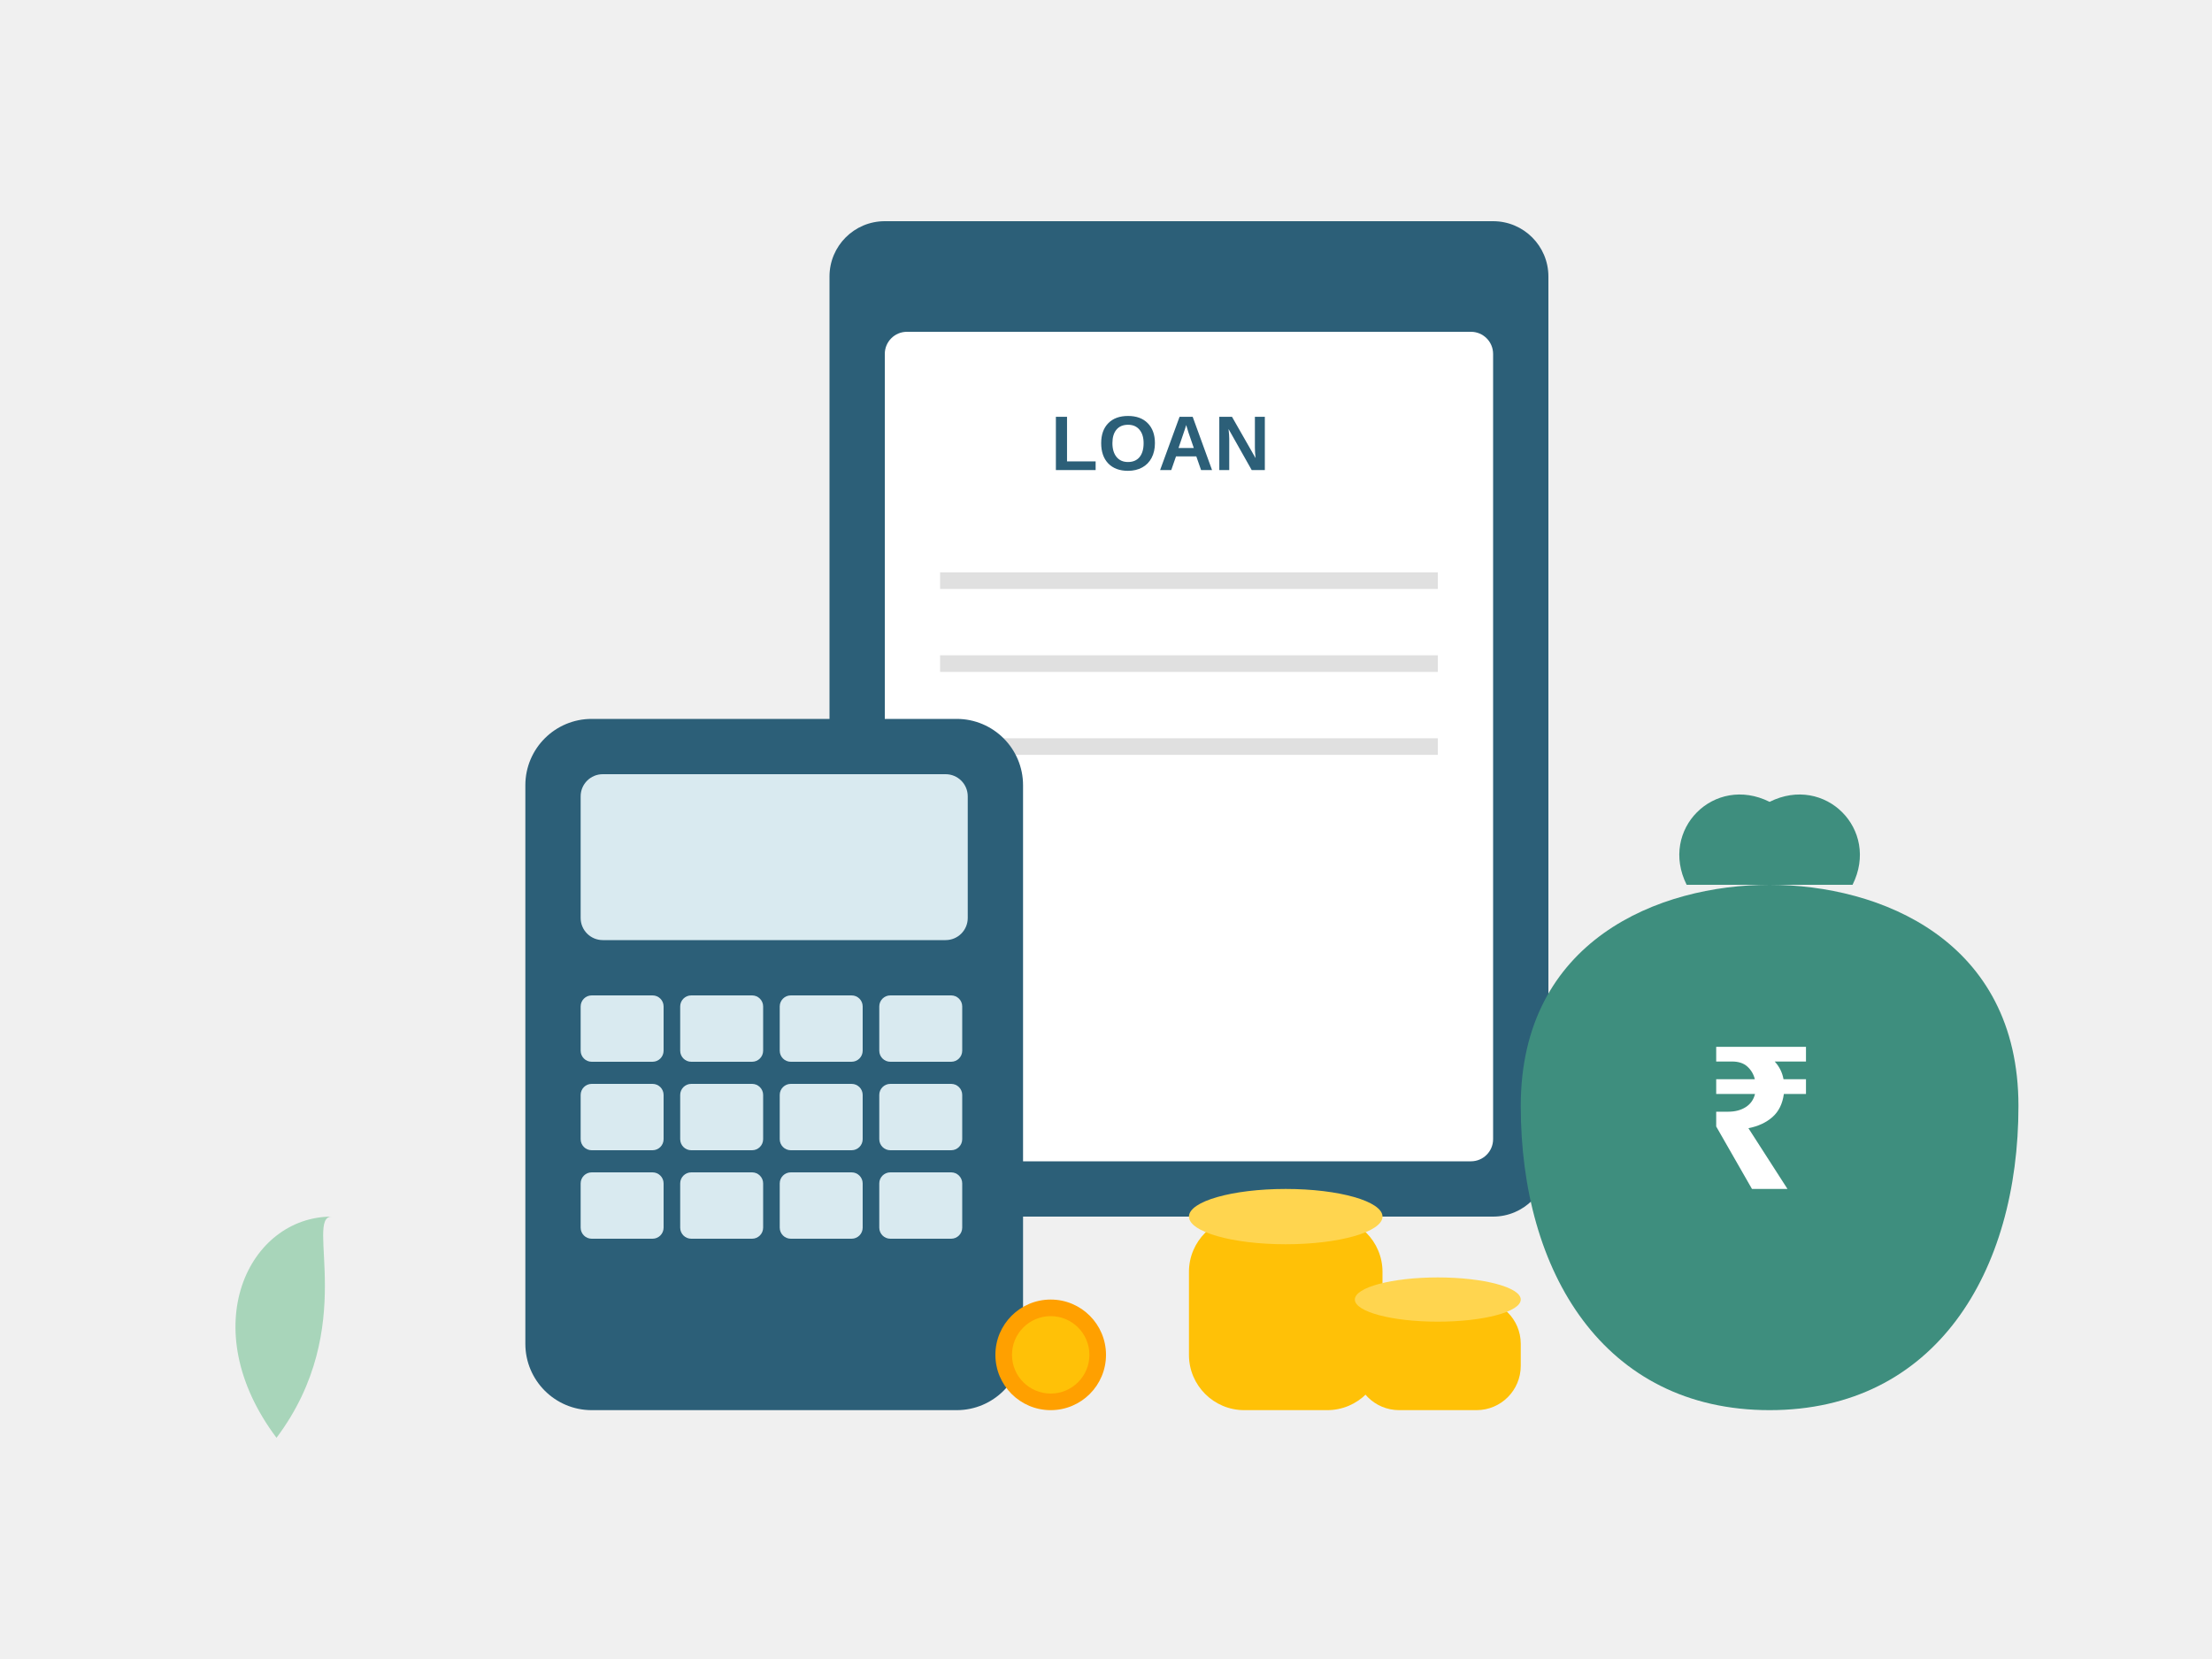
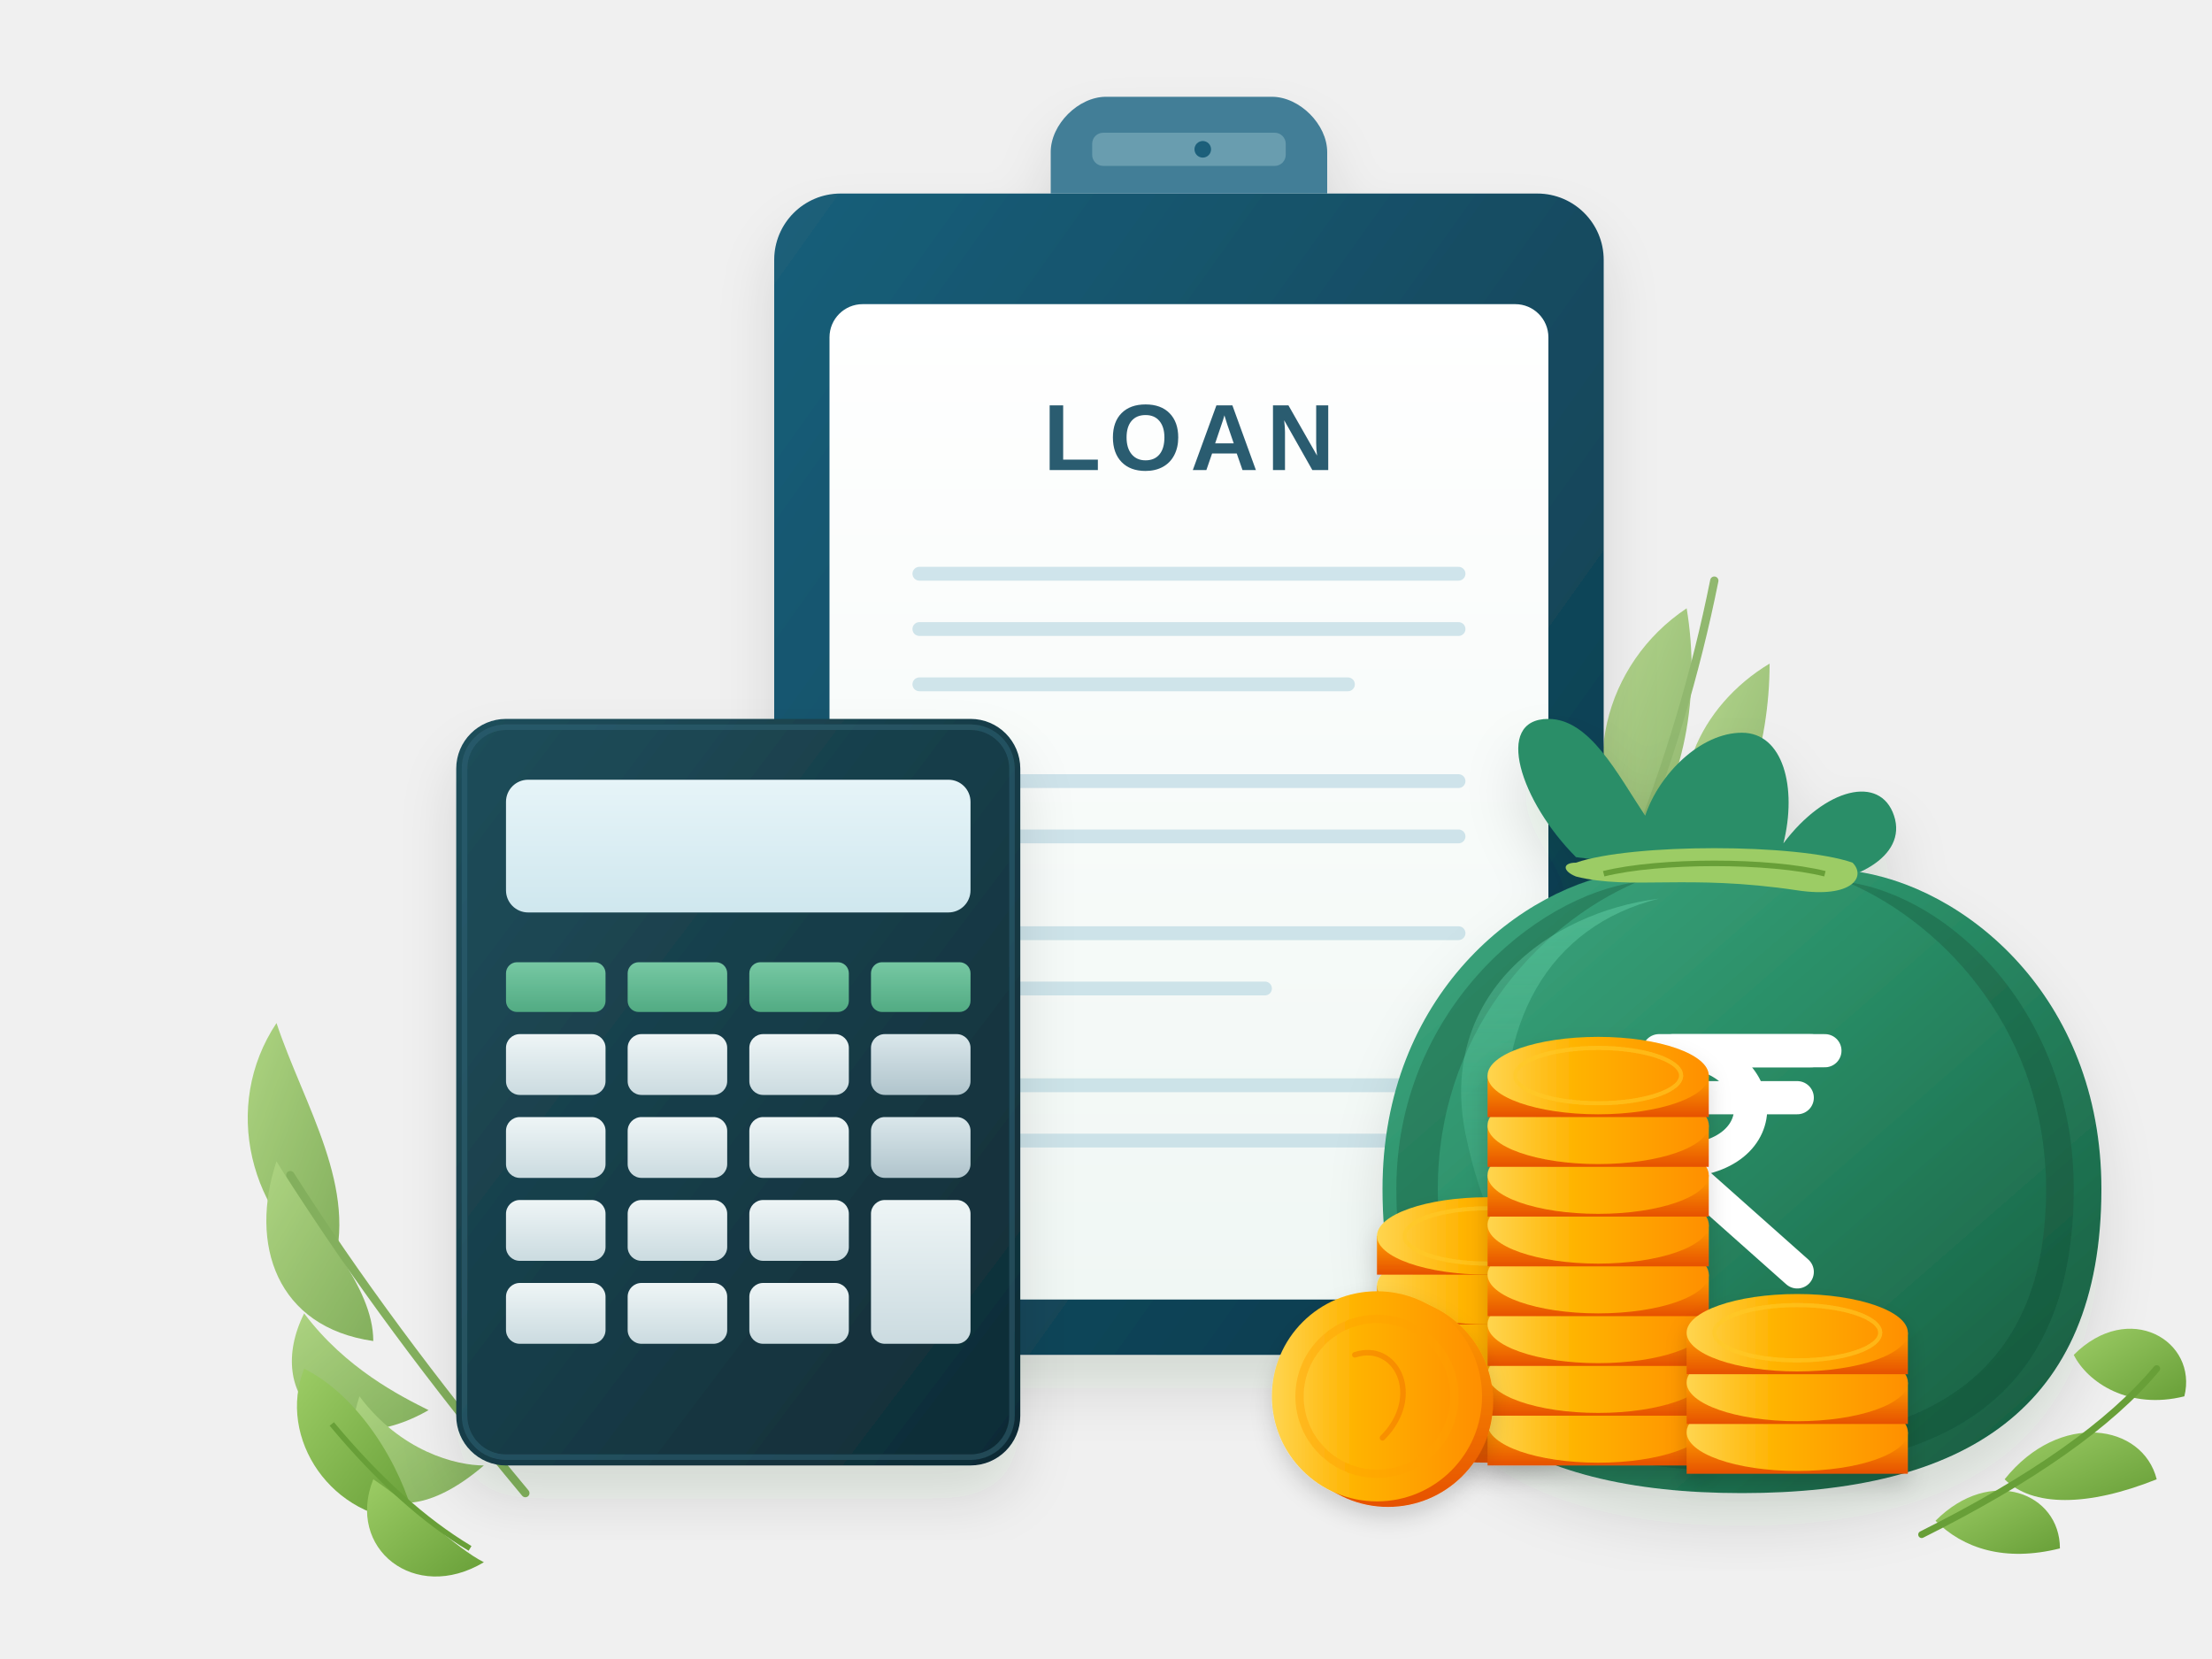
- <svg width="400" height="300" viewBox="0 0 400 300" fill="none">
-   <path d="M60 220C45 220 35 240 50 260C65 240 55 220 60 220Z" fill="#A8D5BA" />
-   <path d="M340 180C325 180 315 200 330 220C345 200 335 180 340 180Z" fill="#A8D5BA" />
-   <rect x="150" y="40" width="130" height="180" rx="10" fill="#2C5F78" />
-   <rect x="160" y="60" width="110" height="150" rx="4" fill="white" />
-   <circle cx="215" cy="50" r="8" fill="#2C5F78" />
-   <text x="190" y="85" fill="#2C5F78" font-family="Arial" font-weight="bold" font-size="14">LOAN</text>
-   <line x1="170" y1="105" x2="260" y2="105" stroke="#E0E0E0" stroke-width="3" />
-   <line x1="170" y1="120" x2="260" y2="120" stroke="#E0E0E0" stroke-width="3" />
-   <line x1="170" y1="135" x2="260" y2="135" stroke="#E0E0E0" stroke-width="3" />
-   <rect x="95" y="130" width="90" height="125" rx="12" fill="#2C5F78" />
-   <rect x="105" y="140" width="70" height="30" rx="4" fill="#D9EAF0" />
-   <rect x="105" y="180" width="15" height="12" rx="2" fill="#D9EAF0" />
-   <rect x="123" y="180" width="15" height="12" rx="2" fill="#D9EAF0" />
-   <rect x="141" y="180" width="15" height="12" rx="2" fill="#D9EAF0" />
-   <rect x="159" y="180" width="15" height="12" rx="2" fill="#D9EAF0" />
-   <rect x="105" y="196" width="15" height="12" rx="2" fill="#D9EAF0" />
-   <rect x="123" y="196" width="15" height="12" rx="2" fill="#D9EAF0" />
-   <rect x="141" y="196" width="15" height="12" rx="2" fill="#D9EAF0" />
-   <rect x="159" y="196" width="15" height="12" rx="2" fill="#D9EAF0" />
-   <rect x="105" y="212" width="15" height="12" rx="2" fill="#D9EAF0" />
-   <rect x="123" y="212" width="15" height="12" rx="2" fill="#D9EAF0" />
-   <rect x="141" y="212" width="15" height="12" rx="2" fill="#D9EAF0" />
-   <rect x="159" y="212" width="15" height="12" rx="2" fill="#D9EAF0" />
-   <path d="M320 255C350 255 365 230 365 200C365 170 340 160 320 160C300 160 275 170 275 200C275 230 290 255 320 255Z" fill="#3E8E7E" />
-   <path d="M305 160C300 150 310 140 320 145C330 140 340 150 335 160L305 160Z" fill="#3E8E7E" />
-   <text x="308" y="215" fill="white" font-family="Arial" font-weight="bold" font-size="36">₹</text>
-   <rect x="215" y="220" width="35" height="35" rx="10" fill="#FFC107" />
-   <ellipse cx="232.5" cy="220" rx="17.5" ry="5" fill="#FFD54F" />
-   <rect x="245" y="235" width="30" height="20" rx="8" fill="#FFC107" />
-   <ellipse cx="260" cy="235" rx="15" ry="4" fill="#FFD54F" />
-   <circle cx="190" cy="245" r="10" fill="#FFA000" />
-   <circle cx="190" cy="245" r="7" fill="#FFC107" />
+ <svg xmlns="http://www.w3.org/2000/svg" viewBox="0 0 800 600" width="100%" height="100%">
+   <defs>
+     <linearGradient id="bgGrad" x1="0%" y1="0%" x2="0%" y2="100%">
+       <stop offset="0%" stop-color="transparent" />
+       <stop offset="100%" stop-color="transparent" />
+     </linearGradient>
+     <linearGradient id="boardGrad" x1="0%" y1="0%" x2="100%" y2="100%">
+       <stop offset="0%" stop-color="#1a5f7a" />
+       <stop offset="100%" stop-color="#0d3848" />
+     </linearGradient>
+     <linearGradient id="docGrad" x1="0%" y1="0%" x2="0%" y2="100%">
+       <stop offset="0%" stop-color="#ffffff" />
+       <stop offset="100%" stop-color="#f0f7f4" />
+     </linearGradient>
+     <linearGradient id="calcBody" x1="0%" y1="0%" x2="100%" y2="100%">
+       <stop offset="0%" stop-color="#1f4e5b" />
+       <stop offset="100%" stop-color="#0f2b35" />
+     </linearGradient>
+     <linearGradient id="calcScreen" x1="0%" y1="0%" x2="0%" y2="100%">
+       <stop offset="0%" stop-color="#e6f4f8" />
+       <stop offset="100%" stop-color="#cfe7ee" />
+     </linearGradient>
+     <linearGradient id="btnFunc" x1="0%" y1="0%" x2="0%" y2="100%">
+       <stop offset="0%" stop-color="#76c8a3" />
+       <stop offset="100%" stop-color="#52ab83" />
+     </linearGradient>
+     <linearGradient id="btnNum" x1="0%" y1="0%" x2="0%" y2="100%">
+       <stop offset="0%" stop-color="#eef5f6" />
+       <stop offset="100%" stop-color="#cbdbe0" />
+     </linearGradient>
+     <linearGradient id="btnEq" x1="0%" y1="0%" x2="0%" y2="100%">
+       <stop offset="0%" stop-color="#dae7eb" />
+       <stop offset="100%" stop-color="#b0c4cc" />
+     </linearGradient>
+     <linearGradient id="bagGrad" x1="0%" y1="0%" x2="100%" y2="100%">
+       <stop offset="0%" stop-color="#3fa881" />
+       <stop offset="40%" stop-color="#2a8e67" />
+       <stop offset="100%" stop-color="#15573c" />
+     </linearGradient>
+     <linearGradient id="bagHighlight" x1="0%" y1="0%" x2="0%" y2="100%">
+       <stop offset="0%" stop-color="#6edcb3" stop-opacity="0.4" />
+       <stop offset="100%" stop-color="#6edcb3" stop-opacity="0" />
+     </linearGradient>
+     <linearGradient id="coinGold" x1="0%" y1="0%" x2="100%" y2="0%">
+       <stop offset="0%" stop-color="#ffd54f" />
+       <stop offset="40%" stop-color="#ffb300" />
+       <stop offset="100%" stop-color="#ff8f00" />
+     </linearGradient>
+     <linearGradient id="coinSide" x1="0%" y1="0%" x2="0%" y2="100%">
+       <stop offset="0%" stop-color="#ffa000" />
+       <stop offset="100%" stop-color="#e65100" />
+     </linearGradient>
+     <linearGradient id="leafGrad" x1="0%" y1="0%" x2="100%" y2="100%">
+       <stop offset="0%" stop-color="#9ccc65" />
+       <stop offset="100%" stop-color="#689f38" />
+     </linearGradient>
+     <filter id="shadow" x="-10%" y="-10%" width="120%" height="120%">
+       <feDropShadow dx="0" dy="12" stdDeviation="10" flood-color="#0b3023" flood-opacity="0.12" />
+     </filter>
+     <filter id="coinShadow" x="-20%" y="-20%" width="140%" height="140%">
+       <feDropShadow dx="0" dy="4" stdDeviation="4" flood-color="#000000" flood-opacity="0.15" />
+     </filter>
+   </defs>
+   <rect width="100%" height="100%" fill="url(#bgGrad)" />
+   <g transform="translate(0, 20)">
+     <g class="leaves-left" fill="url(#leafGrad)" opacity="0.8">
+       <path d="M 120,440 C 90,420 80,380 100,350 C 110,380 130,410 120,440 Z" />
+       <path d="M 135,465 C 100,460 90,430 100,400 C 115,425 135,445 135,465 Z" />
+       <path d="M 155,490 C 120,510 95,485 110,455 C 125,475 145,485 155,490 Z" />
+       <path d="M 175,510 C 140,540 120,515 130,485 C 145,505 165,510 175,510 Z" />
+       <path d="M 105,405 Q 140,460 190,520" fill="none" stroke="#689f38" stroke-width="3" stroke-linecap="round" />
+     </g>
+     <g class="leaves-right-back" fill="url(#leafGrad)" opacity="0.7">
+       <path d="M 590,290 C 570,260 580,220 610,200 C 615,230 610,265 590,290 Z" />
+       <path d="M 615,295 C 600,265 615,235 640,220 C 640,250 630,280 615,295 Z" />
+       <path d="M 585,320 C 560,300 555,270 575,250 C 585,270 590,300 585,320 Z" />
+       <path d="M 590,290 Q 610,240 620,190" fill="none" stroke="#689f38" stroke-width="3" stroke-linecap="round" />
+     </g>
+     <g id="clipboard" filter="url(#shadow)">
+       <rect x="280" y="50" width="300" height="420" rx="24" fill="url(#boardGrad)" />
+       <path d="M 380,50 L 380,35 C 380,25 390,15 400,15 L 460,15 C 470,15 480,25 480,35 L 480,50 Z" fill="#437e97" />
+       <rect x="395" y="28" width="70" height="12" rx="4" fill="#699daf" />
+       <circle cx="435" cy="34" r="3" fill="#1a5f7a" />
+       <rect x="300" y="90" width="260" height="360" rx="12" fill="url(#docGrad)" />
+       <text x="430" y="150" font-family="'Helvetica Neue', Arial, sans-serif" font-size="34" font-weight="bold" fill="#2c5c70" text-anchor="middle" letter-spacing="3">LOAN</text>
+       <g fill="#b2d4df" opacity="0.6">
+         <rect x="330" y="185" width="200" height="5" rx="2.5" />
+         <rect x="330" y="205" width="200" height="5" rx="2.5" />
+         <rect x="330" y="225" width="160" height="5" rx="2.5" />
+         <rect x="330" y="260" width="200" height="5" rx="2.5" />
+         <rect x="330" y="280" width="200" height="5" rx="2.5" />
+         <rect x="330" y="315" width="200" height="5" rx="2.5" />
+         <rect x="330" y="335" width="130" height="5" rx="2.5" />
+         <rect x="330" y="370" width="200" height="5" rx="2.5" />
+         <rect x="330" y="390" width="180" height="5" rx="2.5" />
+       </g>
+     </g>
+     <g id="calculator" filter="url(#shadow)">
+       <rect x="165" y="240" width="204" height="270" rx="18" fill="url(#calcBody)" />
+       <rect x="168" y="243" width="198" height="264" rx="15" fill="none" stroke="#316677" stroke-width="2" opacity="0.5" />
+       <rect x="183" y="262" width="168" height="48" rx="8" fill="url(#calcScreen)" />
+       <g transform="translate(183, 328)">
+         <rect x="0" y="0" width="36" height="18" rx="4" fill="url(#btnFunc)" />
+         <rect x="44" y="0" width="36" height="18" rx="4" fill="url(#btnFunc)" />
+         <rect x="88" y="0" width="36" height="18" rx="4" fill="url(#btnFunc)" />
+         <rect x="132" y="0" width="36" height="18" rx="4" fill="url(#btnFunc)" />
+         <rect x="0" y="26" width="36" height="22" rx="5" fill="url(#btnNum)" />
+         <rect x="44" y="26" width="36" height="22" rx="5" fill="url(#btnNum)" />
+         <rect x="88" y="26" width="36" height="22" rx="5" fill="url(#btnNum)" />
+         <rect x="132" y="26" width="36" height="22" rx="5" fill="url(#btnEq)" />
+         <rect x="0" y="56" width="36" height="22" rx="5" fill="url(#btnNum)" />
+         <rect x="44" y="56" width="36" height="22" rx="5" fill="url(#btnNum)" />
+         <rect x="88" y="56" width="36" height="22" rx="5" fill="url(#btnNum)" />
+         <rect x="132" y="56" width="36" height="22" rx="5" fill="url(#btnEq)" />
+         <rect x="0" y="86" width="36" height="22" rx="5" fill="url(#btnNum)" />
+         <rect x="44" y="86" width="36" height="22" rx="5" fill="url(#btnNum)" />
+         <rect x="88" y="86" width="36" height="22" rx="5" fill="url(#btnNum)" />
+         <rect x="132" y="86" width="36" height="52" rx="5" fill="url(#btnNum)" />
+         <rect x="0" y="116" width="36" height="22" rx="5" fill="url(#btnNum)" />
+         <rect x="44" y="116" width="36" height="22" rx="5" fill="url(#btnNum)" />
+         <rect x="88" y="116" width="36" height="22" rx="5" fill="url(#btnNum)" />
+       </g>
+     </g>
+     <g id="money-bag" filter="url(#shadow)">
+       <path d="M 570,290 C 550,270 540,240 560,240 C 575,240 585,260 595,275 C 600,260 615,245 630,245 C 645,245 650,265 645,285 C 660,265 680,260 685,275 C 690,290 670,300 650,300 Z" fill="#2a8e67" />
+       <path d="M 590,295 C 550,300 500,340 500,410 C 500,490 550,520 630,520 C 710,520 760,490 760,410 C 760,340 710,300 670,295 Z" fill="url(#bagGrad)" />
+       <path d="M 505,410 C 505,480 550,512 630,512 C 710,512 750,480 750,410 C 750,346 705,304 668,299 C 705,315 740,355 740,410 C 740,475 700,502 630,502 C 560,502 520,475 520,410 C 520,355 555,315 592,299 C 555,304 505,346 505,410 Z" fill="#114630" opacity="0.3" />
+       <path d="M 530,390 C 520,340 560,310 600,305 C 560,315 540,350 545,400 C 550,440 570,470 610,485 C 570,475 540,440 530,390 Z" fill="url(#bagHighlight)" />
+       <path d="M 570,292 C 590,285 650,285 670,292 C 675,297 670,305 650,302 C 610,296 590,302 570,297 C 565,295 565,292 570,292 Z" fill="#9ccc65" />
+       <path d="M 580,296 C 600,291 640,291 660,296" fill="none" stroke="#689f38" stroke-width="2" />
+       <g transform="translate(605, 345)" stroke="#ffffff" stroke-width="2" stroke-linecap="round" stroke-linejoin="round">
+         <path d="M 0,15 L 50,15 M 0,32 L 45,32 M 0,15 C 35,15 40,55 0,55 L 45,95" fill="none" stroke="#ffffff" stroke-width="12" />
+         <path d="M -5,15 L 55,15" fill="none" stroke="#ffffff" stroke-width="12" />
+       </g>
+     </g>
+     <g id="coin-stack-mid" filter="url(#coinShadow)">
+       <path d="M 538,495 m -40,0 a 40,14 0 1,0 80,0 a 40,14 0 1,0 -80,0" fill="url(#coinSide)" />
+       <rect x="498" y="481" width="80" height="14" fill="url(#coinSide)" />
+       <ellipse cx="538" cy="481" rx="40" ry="14" fill="url(#coinGold)" />
+       <rect x="498" y="463" width="80" height="14" fill="url(#coinSide)" />
+       <ellipse cx="538" cy="463" rx="40" ry="14" fill="url(#coinGold)" />
+       <rect x="498" y="445" width="80" height="14" fill="url(#coinSide)" />
+       <ellipse cx="538" cy="445" rx="40" ry="14" fill="url(#coinGold)" />
+       <rect x="498" y="427" width="80" height="14" fill="url(#coinSide)" />
+       <ellipse cx="538" cy="427" rx="40" ry="14" fill="url(#coinGold)" />
+       <ellipse cx="538" cy="427" rx="30" ry="10" fill="none" stroke="#ffca28" stroke-width="1.5" opacity="0.6" />
+     </g>
+     <g id="coin-stack-tall" filter="url(#coinShadow)">
+       <rect x="538" y="495" width="80" height="15" fill="url(#coinSide)" />
+       <ellipse cx="578" cy="495" rx="40" ry="14" fill="url(#coinGold)" />
+       <rect x="538" y="477" width="80" height="15" fill="url(#coinSide)" />
+       <ellipse cx="578" cy="477" rx="40" ry="14" fill="url(#coinGold)" />
+       <rect x="538" y="459" width="80" height="15" fill="url(#coinSide)" />
+       <ellipse cx="578" cy="459" rx="40" ry="14" fill="url(#coinGold)" />
+       <rect x="538" y="441" width="80" height="15" fill="url(#coinSide)" />
+       <ellipse cx="578" cy="441" rx="40" ry="14" fill="url(#coinGold)" />
+       <rect x="538" y="423" width="80" height="15" fill="url(#coinSide)" />
+       <ellipse cx="578" cy="423" rx="40" ry="14" fill="url(#coinGold)" />
+       <rect x="538" y="405" width="80" height="15" fill="url(#coinSide)" />
+       <ellipse cx="578" cy="405" rx="40" ry="14" fill="url(#coinGold)" />
+       <rect x="538" y="387" width="80" height="15" fill="url(#coinSide)" />
+       <ellipse cx="578" cy="387" rx="40" ry="14" fill="url(#coinGold)" />
+       <rect x="538" y="369" width="80" height="15" fill="url(#coinSide)" />
+       <ellipse cx="578" cy="369" rx="40" ry="14" fill="url(#coinGold)" />
+       <ellipse cx="578" cy="369" rx="30" ry="10" fill="none" stroke="#ffca28" stroke-width="1.5" opacity="0.6" />
+     </g>
+     <g id="coin-stack-short" filter="url(#coinShadow)">
+       <rect x="610" y="498" width="80" height="15" fill="url(#coinSide)" />
+       <ellipse cx="650" cy="498" rx="40" ry="14" fill="url(#coinGold)" />
+       <rect x="610" y="480" width="80" height="15" fill="url(#coinSide)" />
+       <ellipse cx="650" cy="480" rx="40" ry="14" fill="url(#coinGold)" />
+       <rect x="610" y="462" width="80" height="15" fill="url(#coinSide)" />
+       <ellipse cx="650" cy="462" rx="40" ry="14" fill="url(#coinGold)" />
+       <ellipse cx="650" cy="462" rx="30" ry="10" fill="none" stroke="#ffca28" stroke-width="1.5" opacity="0.6" />
+     </g>
+     <g id="coin-leaning" filter="url(#coinShadow)" transform="translate(0,-5)">
+       <ellipse cx="502" cy="492" rx="38" ry="38" fill="url(#coinSide)" />
+       <ellipse cx="498" cy="490" rx="38" ry="38" fill="url(#coinGold)" />
+       <ellipse cx="498" cy="490" rx="28" ry="28" fill="none" stroke="#ffa000" stroke-width="3" opacity="0.4" />
+       <path d="M 490,475 C 505,470 515,490 500,505" fill="none" stroke="#e65100" stroke-width="2" opacity="0.3" stroke-linecap="round" />
+     </g>
+     <g class="leaves-left-fore" fill="url(#leafGrad)">
+       <path d="M 150,530 C 120,530 100,500 110,475 C 130,485 145,510 150,530 Z" />
+       <path d="M 175,545 C 150,560 125,540 135,515 C 150,525 165,540 175,545 Z" />
+       <path d="M 120,495 Q 145,525 170,540" fill="none" stroke="#689f38" stroke-width="2" />
+     </g>
+     <g class="leaves-right-fore" fill="url(#leafGrad)">
+       <path d="M 725,515 C 745,490 775,495 780,515 C 755,525 735,525 725,515 Z" />
+       <path d="M 700,530 C 720,510 745,520 745,540 C 725,545 710,540 700,530 Z" />
+       <path d="M 750,470 C 770,450 795,465 790,485 C 770,490 755,480 750,470 Z" />
+       <path d="M 780,475 Q 755,505 695,535" fill="none" stroke="#689f38" stroke-width="2.5" stroke-linecap="round" />
+     </g>
+   </g>
</svg>
